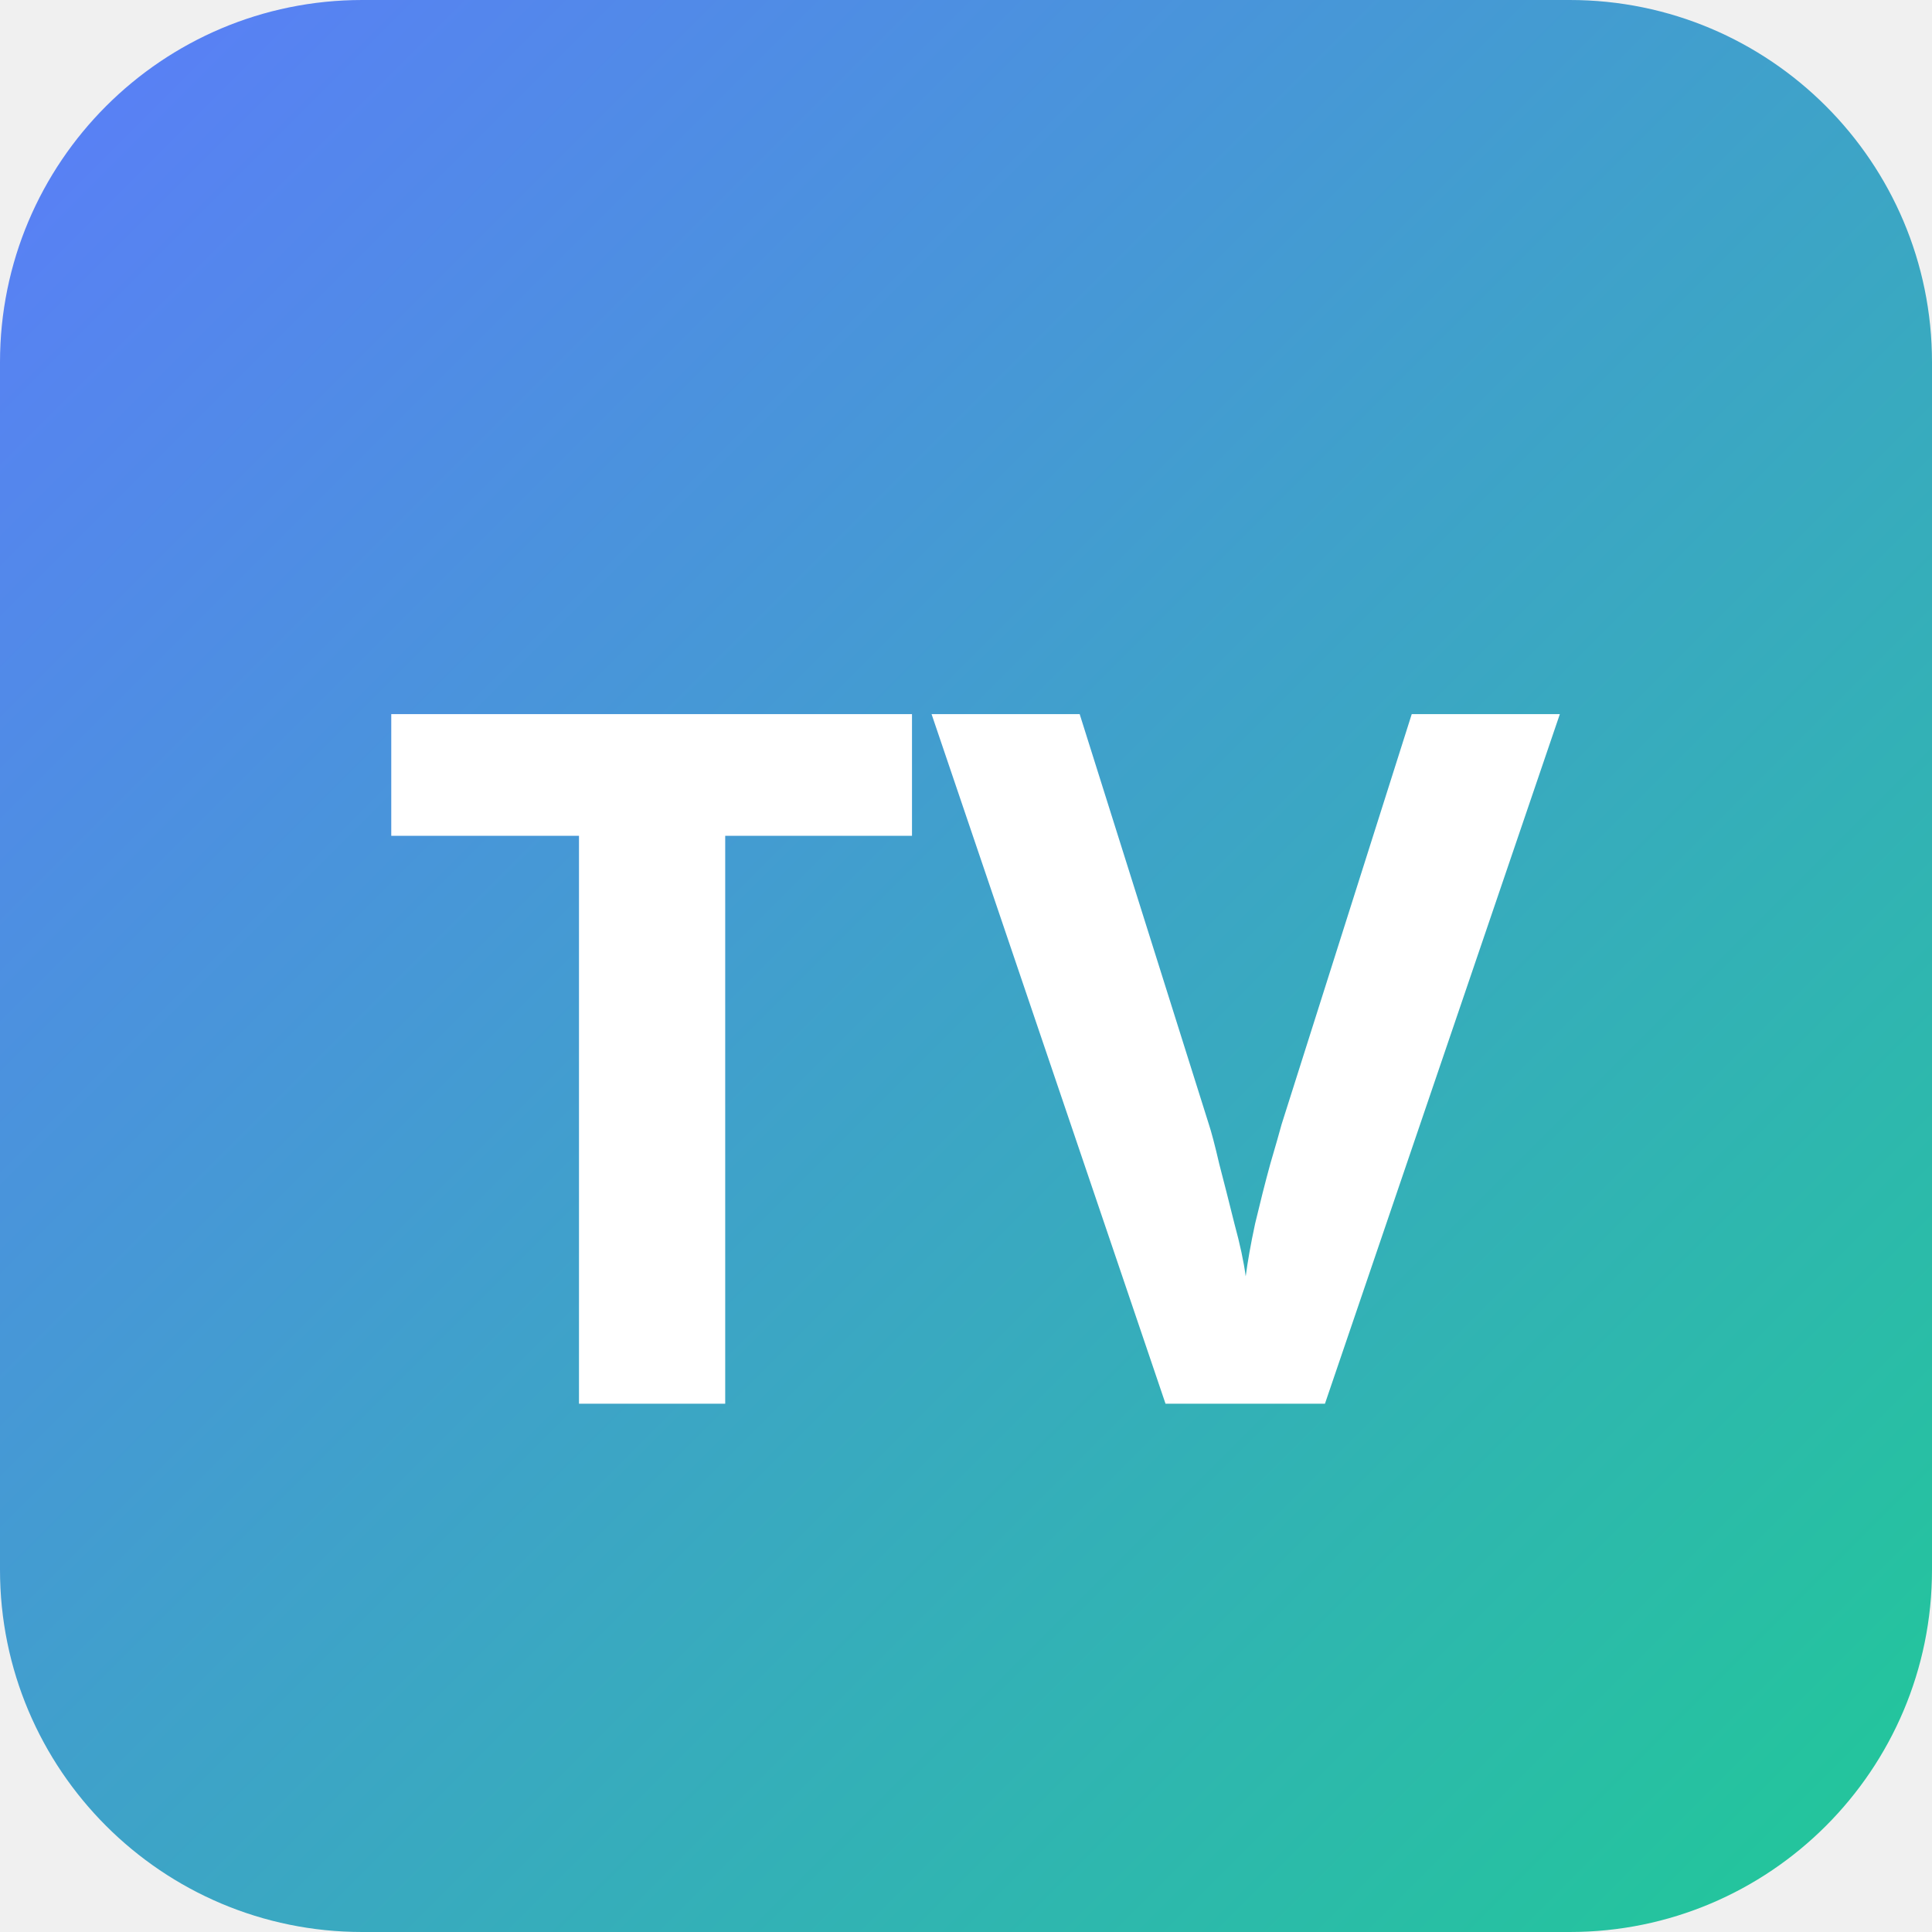
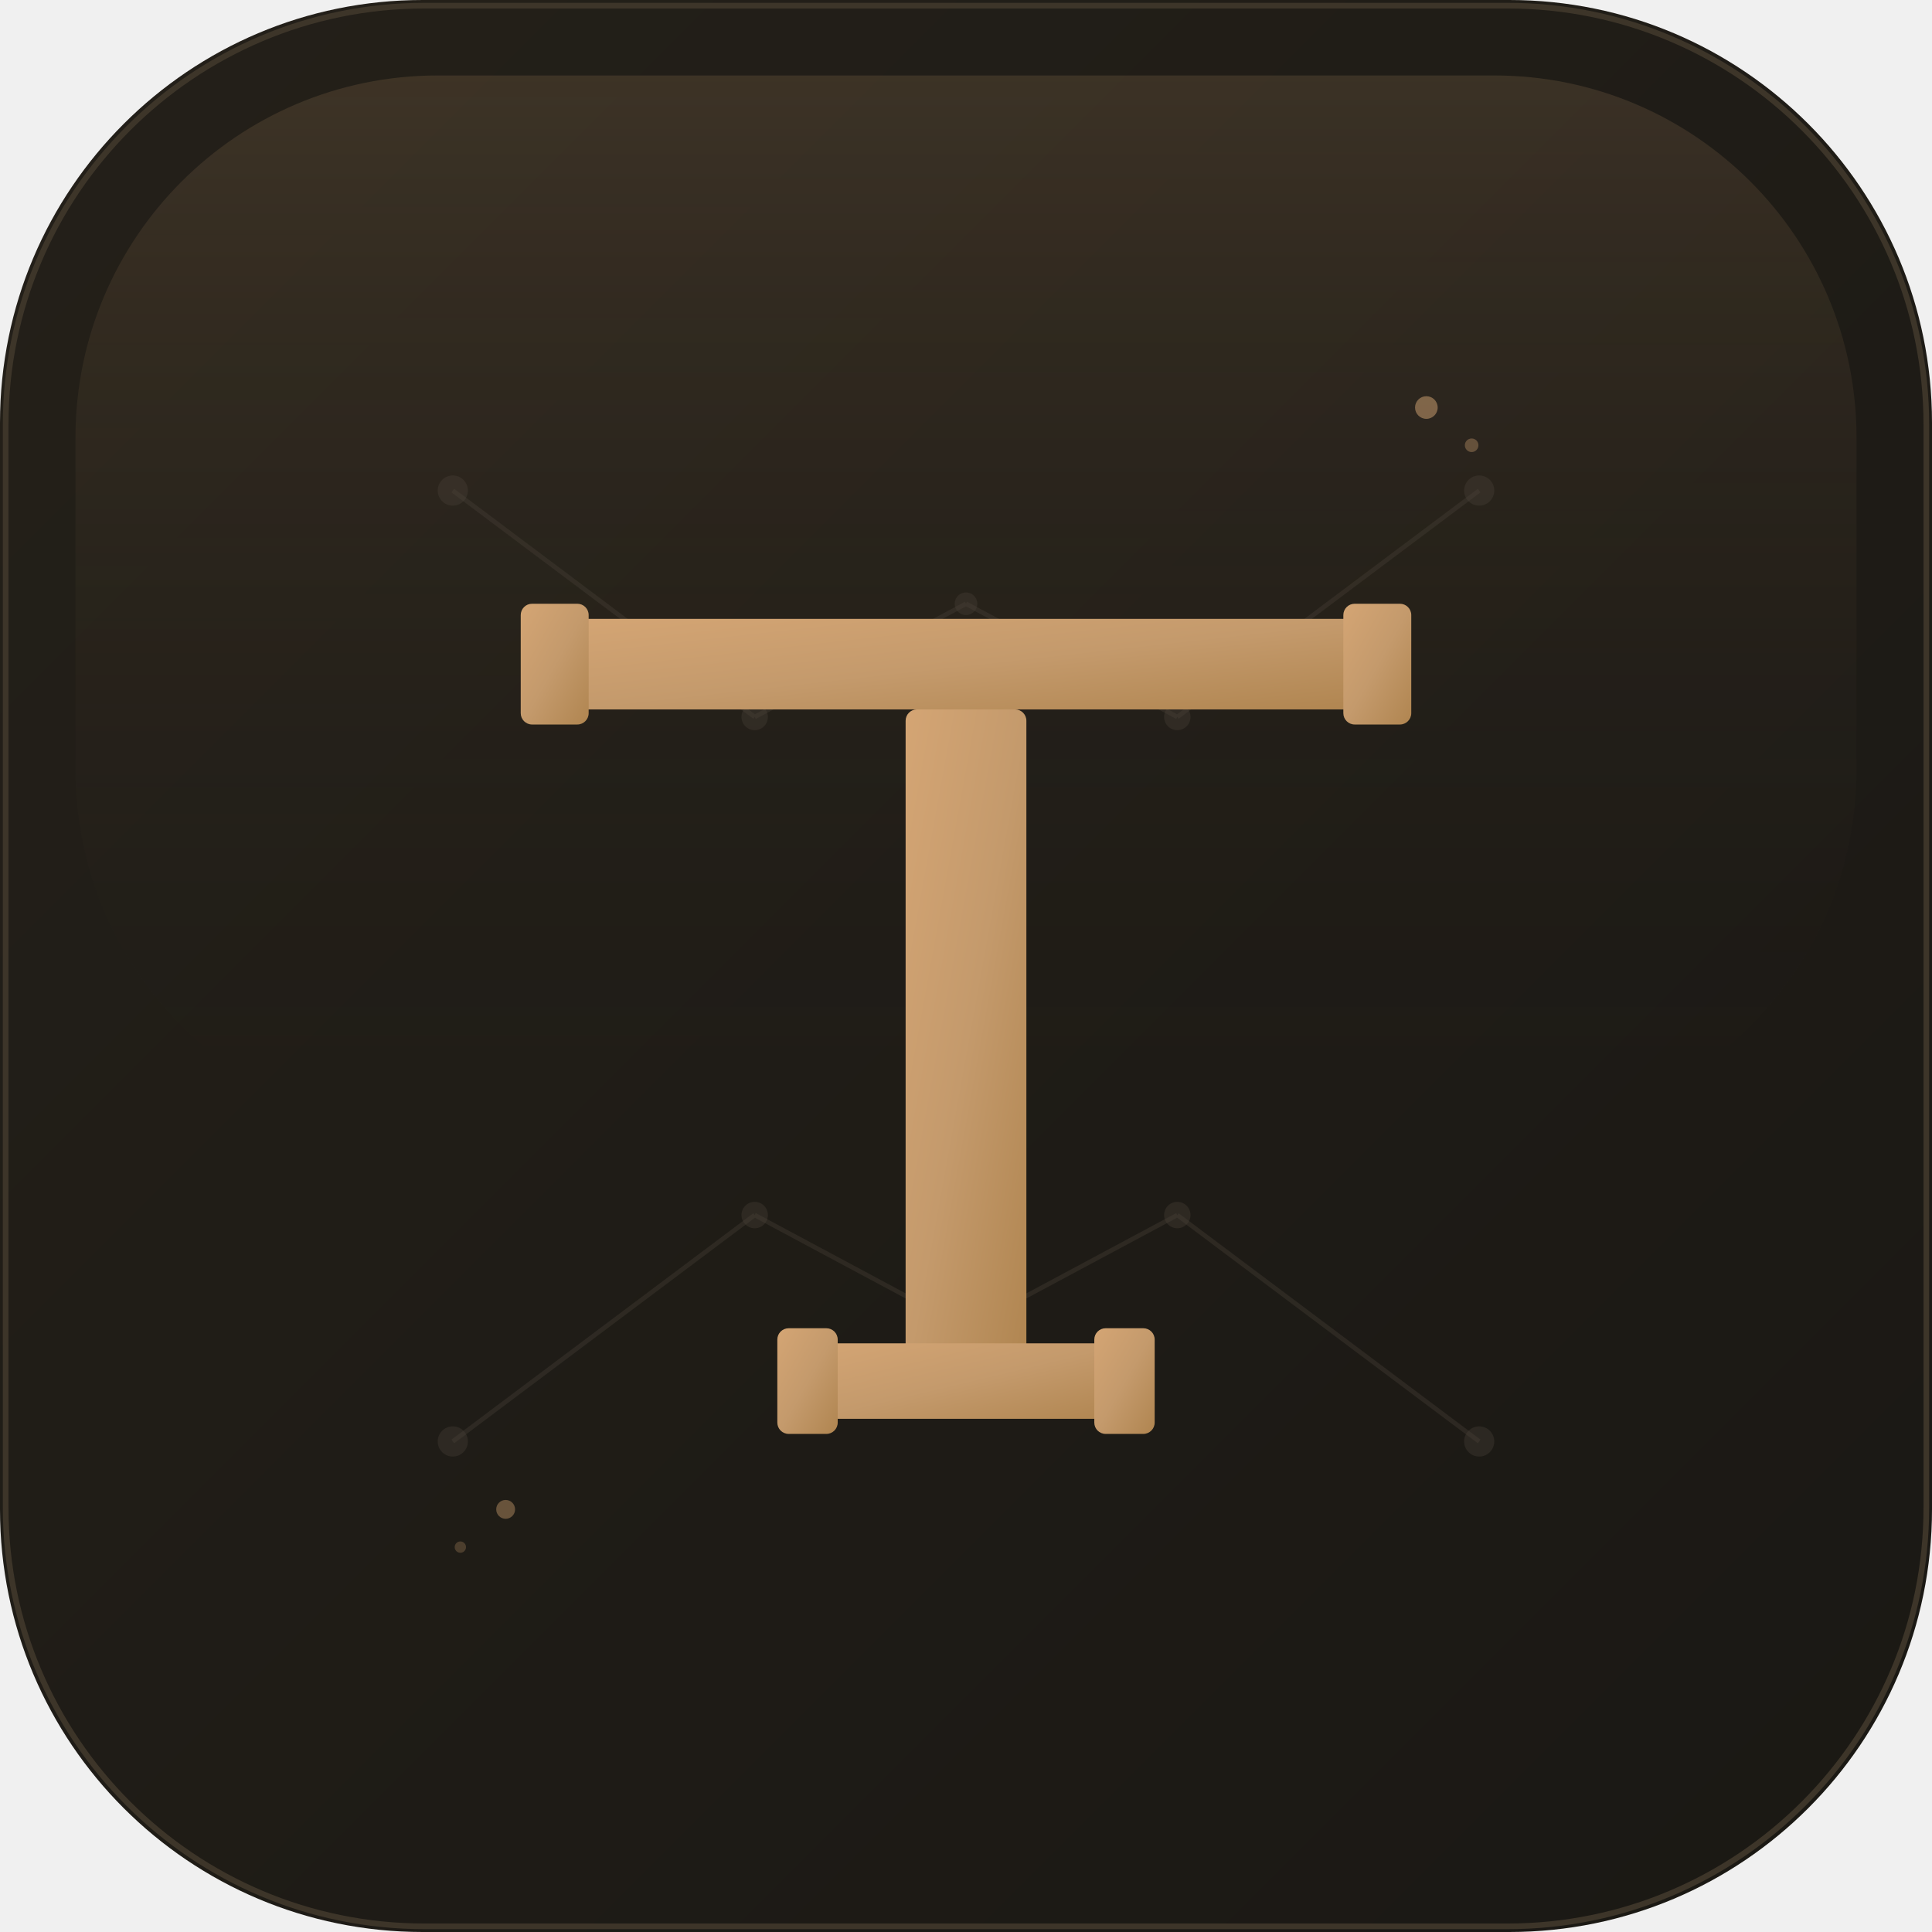
- <svg xmlns="http://www.w3.org/2000/svg" viewBox="0 0 32 32">
+ <svg xmlns="http://www.w3.org/2000/svg" viewBox="0 0 512 512">
  <defs>
-     <linearGradient id="g" x1="0%" y1="0%" x2="100%" y2="100%">
-       <stop offset="0%" style="stop-color:#5c7cfa" />
-       <stop offset="100%" style="stop-color:#20c997" />
+     <linearGradient id="bg" x1="0%" y1="0%" x2="100%" y2="100%">
+       <stop offset="0%" stop-color="#242019" />
+       <stop offset="100%" stop-color="#1a1814" />
+     </linearGradient>
+     <linearGradient id="gold" x1="0%" y1="0%" x2="100%" y2="100%">
+       <stop offset="0%" stop-color="#d4a574" />
+       <stop offset="50%" stop-color="#c49a6c" />
+       <stop offset="100%" stop-color="#b08550" />
+     </linearGradient>
+     <linearGradient id="glow" x1="50%" y1="0%" x2="50%" y2="100%">
+       <stop offset="0%" stop-color="#d4a574" stop-opacity="0.15" />
+       <stop offset="100%" stop-color="#1a1814" stop-opacity="0" />
    </linearGradient>
  </defs>
-   <rect width="32" height="32" rx="6" fill="url(#g)" />
-   <text x="50%" y="55%" dominant-baseline="middle" text-anchor="middle" font-family="system-ui" font-weight="700" font-size="16" fill="white">TV</text>
+   <rect width="512" height="512" rx="112" fill="url(#bg)" />
+   <rect x="1.5" y="1.5" width="509" height="509" rx="111" fill="none" stroke="#3d3529" stroke-width="1.5" />
+   <rect x="20" y="20" width="472" height="280" rx="96" fill="url(#glow)" />
+   <g stroke="#4a4238" stroke-width="1.2" opacity="0.35">
+     <line x1="120" y1="130" x2="200" y2="190" />
+     <line x1="392" y1="130" x2="312" y2="190" />
+     <line x1="200" y1="190" x2="256" y2="160" />
+     <line x1="312" y1="190" x2="256" y2="160" />
+     <line x1="120" y1="382" x2="200" y2="322" />
+     <line x1="392" y1="382" x2="312" y2="322" />
+     <line x1="200" y1="322" x2="256" y2="352" />
+     <line x1="312" y1="322" x2="256" y2="352" />
+   </g>
+   <g fill="#4a4238" opacity="0.35">
+     <circle cx="120" cy="130" r="4" />
+     <circle cx="392" cy="130" r="4" />
+     <circle cx="200" cy="190" r="3.5" />
+     <circle cx="312" cy="190" r="3.5" />
+     <circle cx="256" cy="160" r="3" />
+     <circle cx="120" cy="382" r="4" />
+     <circle cx="392" cy="382" r="4" />
+     <circle cx="200" cy="322" r="3.5" />
+     <circle cx="312" cy="322" r="3.5" />
+     <circle cx="256" cy="352" r="3" />
+   </g>
+   <g fill="url(#gold)">
+     <rect x="148" y="164" width="216" height="24" rx="3" />
+     <rect x="138" y="160" width="18" height="32" rx="3" />
+     <rect x="356" y="160" width="18" height="32" rx="3" />
+     <rect x="240" y="188" width="32" height="176" rx="3" />
+     <rect x="214" y="356" width="84" height="20" rx="3" />
+     <rect x="206" y="352" width="16" height="28" rx="3" />
+     <rect x="290" y="352" width="16" height="28" rx="3" />
+   </g>
+   <g fill="#d4a574">
+     <circle cx="378" cy="108" r="3" opacity="0.5" />
+     <circle cx="390" cy="118" r="1.8" opacity="0.35" />
+     <circle cx="134" cy="400" r="2.5" opacity="0.4" />
+     <circle cx="122" cy="410" r="1.5" opacity="0.25" />
+   </g>
</svg>
